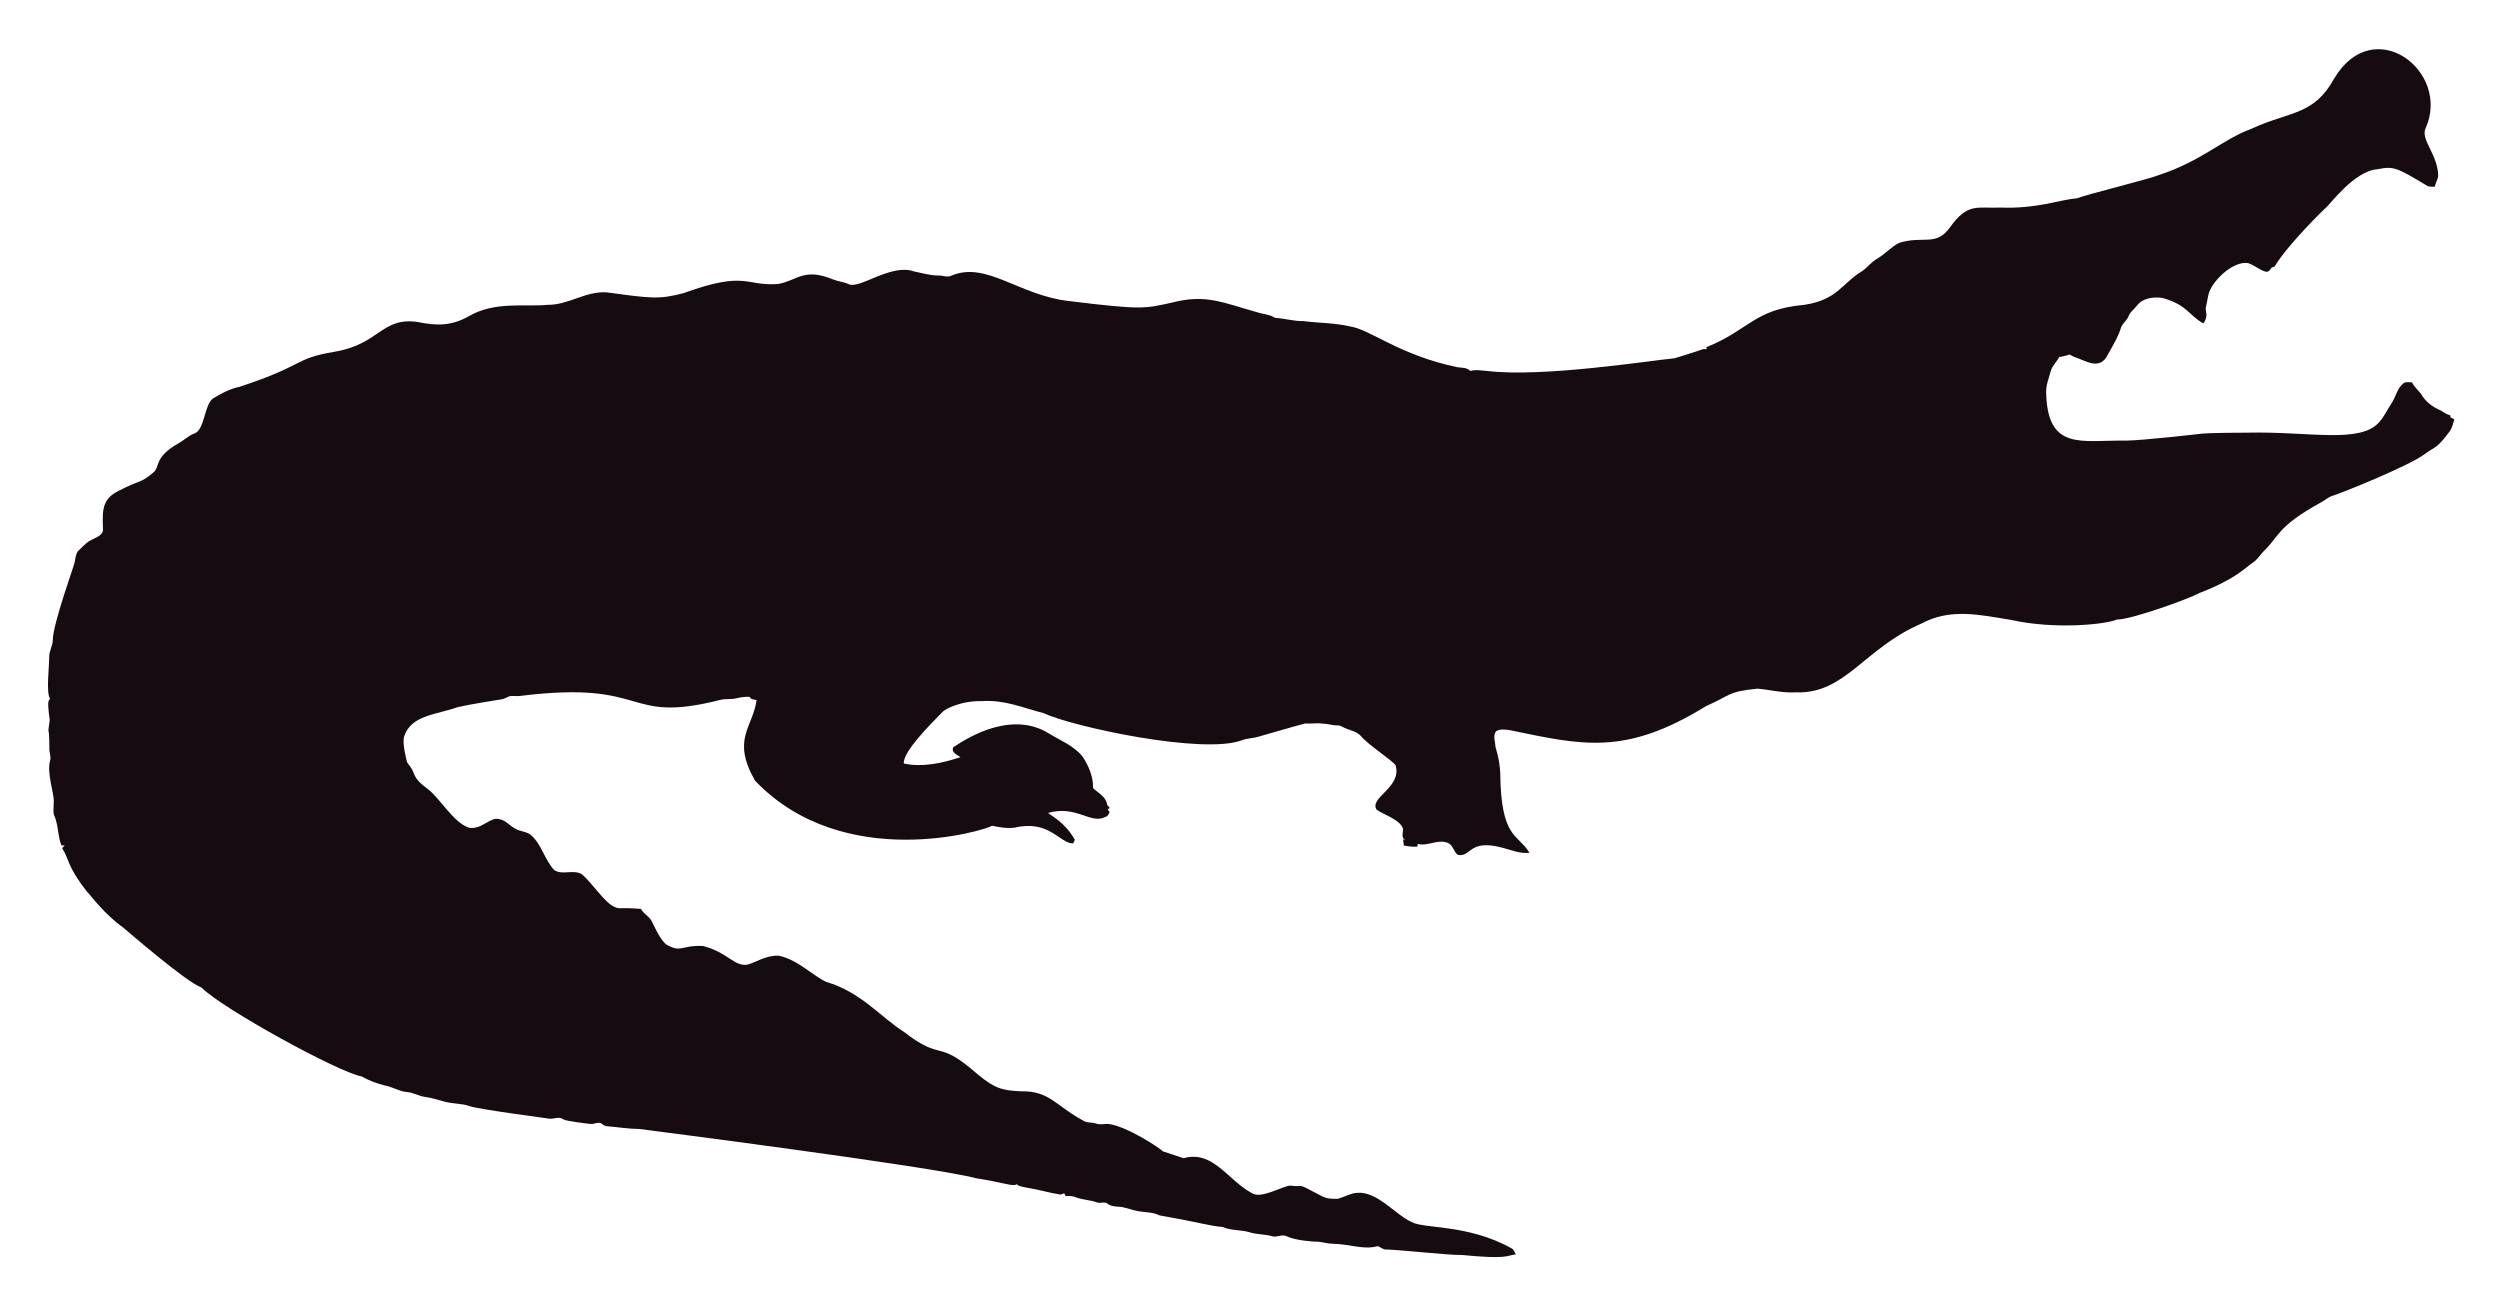
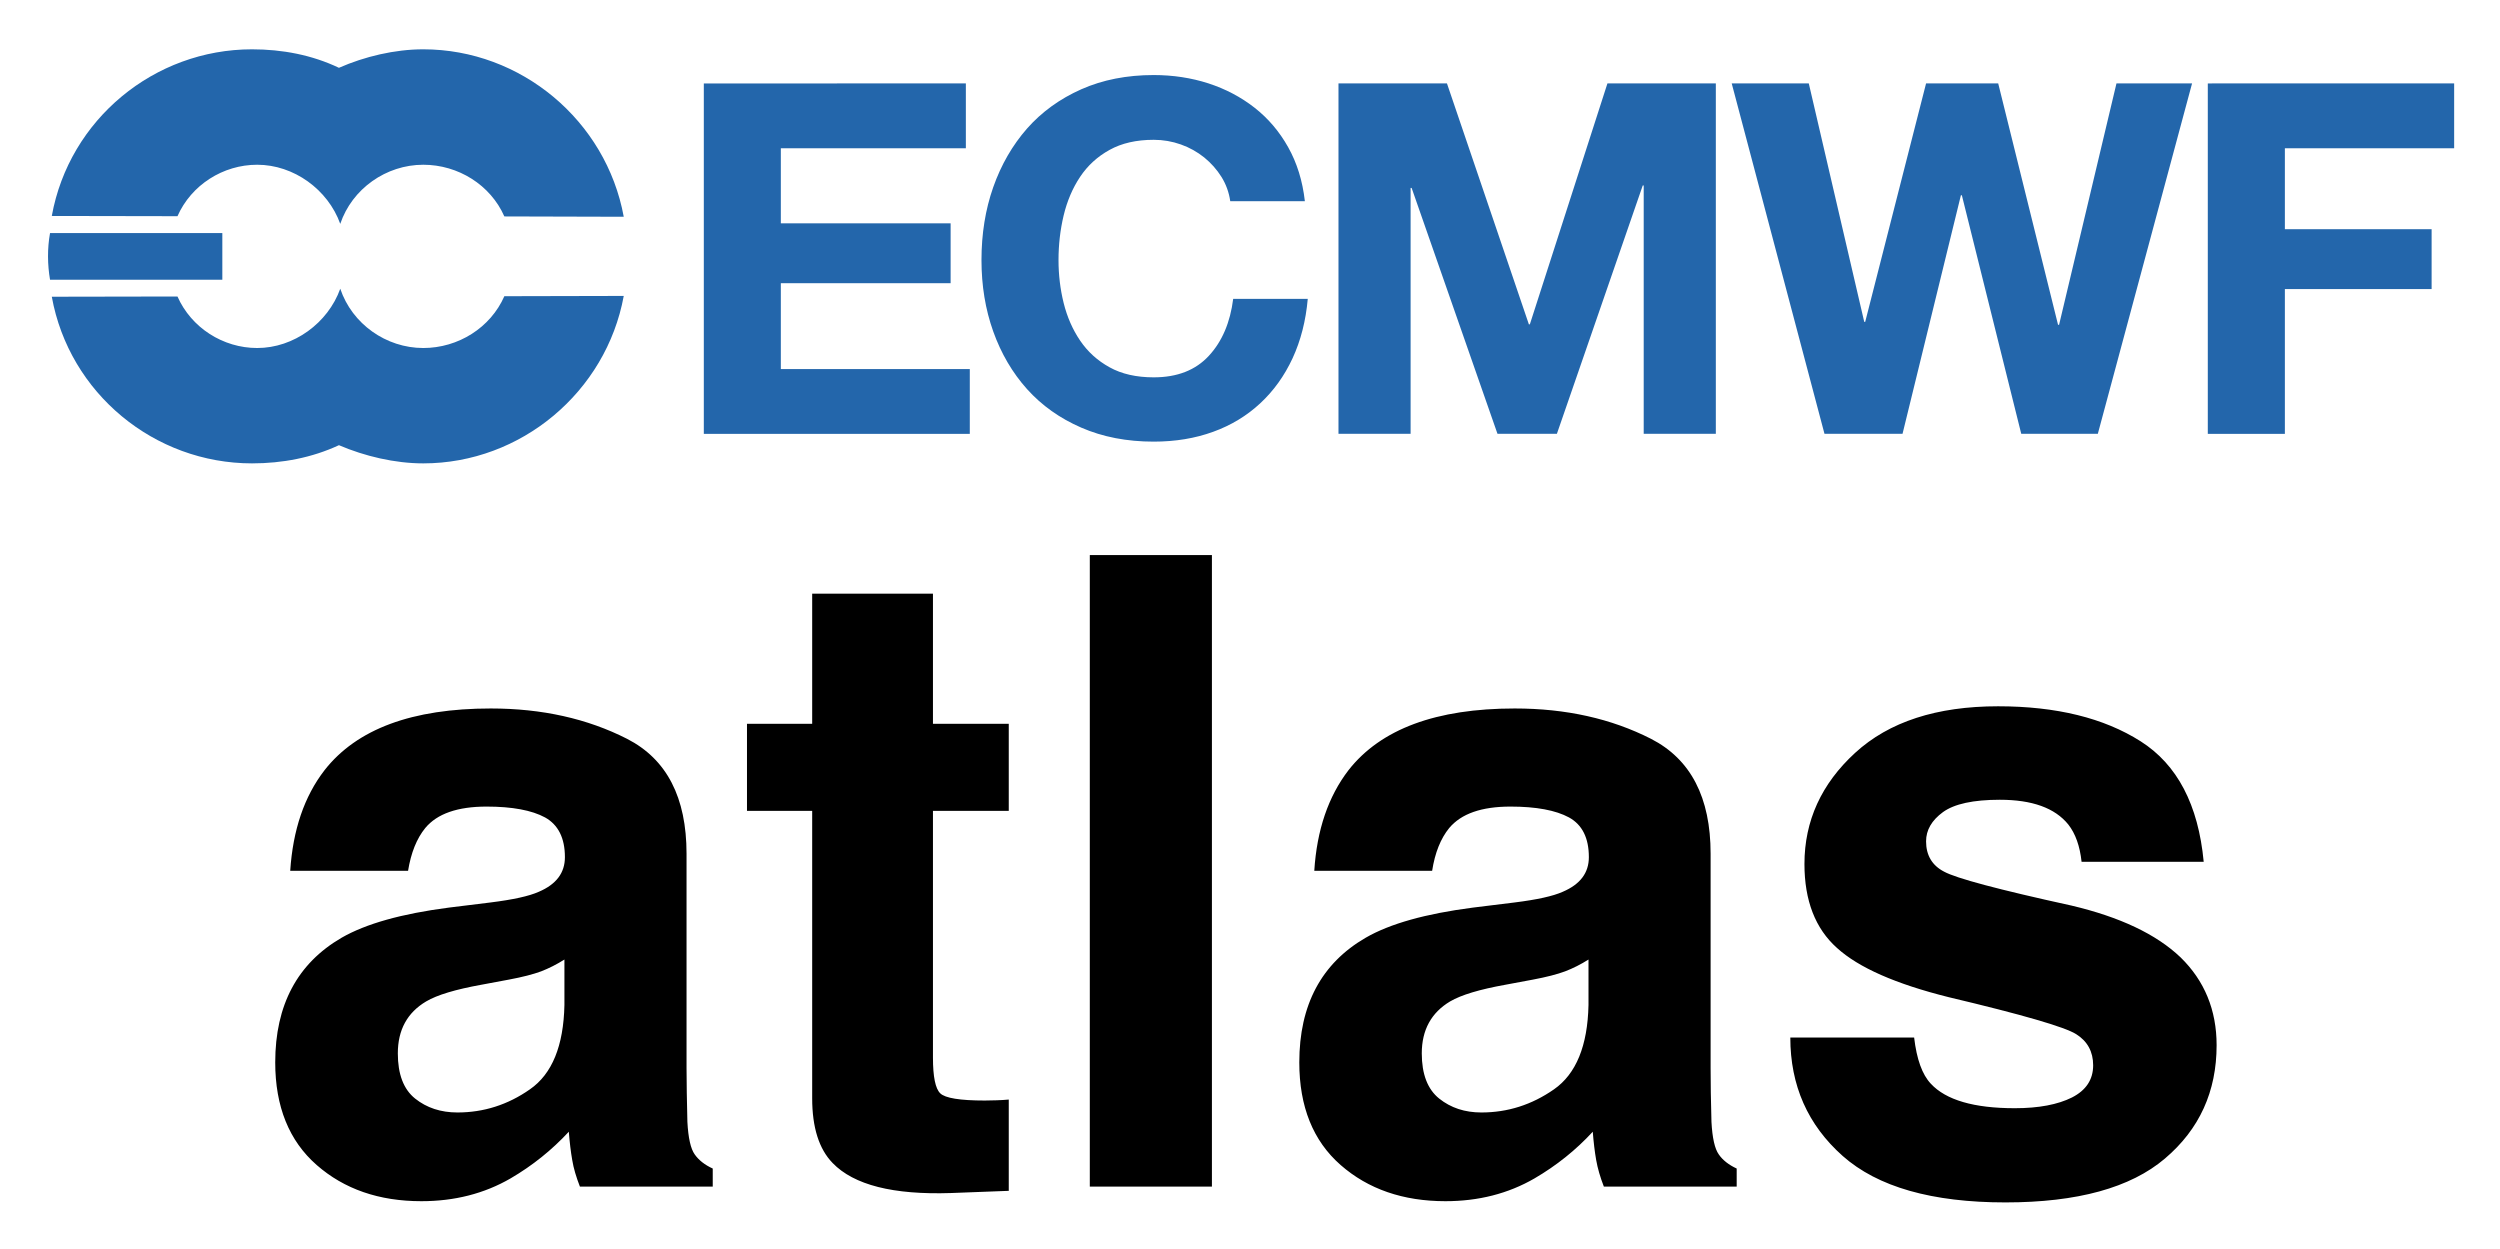
- <svg xmlns="http://www.w3.org/2000/svg" role="img" viewBox="-18.65 -23.65 2659.80 1387.30">
-   <path fill="#160B10" d="M2562.057 112.664c-5.93 12.226 13.089 27.649 13.408 51.328-.967 3.791-2.837 7.289-3.816 11.093-2.417-.267-4.923.089-7.226-.636-33.512-20.05-36.245-21.483-53.631-18.038-24.88 1.775-51.012 38.147-54.547 40.579-1 .685-40.963 39.485-54.967 62.993-1.056.331-2.086.661-3.078 1.005-1.45 2.188-3.295 5.317-6.386 4.363-6.755-1.794-12.047-7.022-18.687-9.083-14.172-2.325-33.569 14.577-40.185 28.126-2.76 5.432-2.862 11.614-4.401 17.415-2.078 5.918 3.558 9.203-2.964 18.611-15.758-8.651-16.89-19.671-43.645-27.108-9.541-1.323-21.002.025-27.146 8.345-2.9 3.956-7.454 6.64-8.994 11.487-1.705 4.223-5.788 6.857-7.569 10.978-3.219 10.775-9.274 20.417-14.705 30.186-7.484 15.043-21.458 7.113-29.639 3.893-3.549-1.501-7.378-2.404-10.482-4.745-3.613 1.31-7.378 2.124-11.131 2.799-2.9 5.19-7.62 9.362-9.184 15.252-1.972 7.442-5.139 14.807-4.771 22.656 1.426 62.435 37.744 50.23 84.657 50.985 18.427-.238 76.659-6.917 77.661-7.06 10.315-1.512 51.103-1.387 52.104-1.425 64.718-1.507 119.253 12.017 139.725-10.991 5.622-6.144 8.955-13.878 13.598-20.735 4.617-7.073 5.915-16.893 13.662-21.562 2.519-.687 5.19-.305 7.81-.242 2.481 5.406 7.582 8.854 10.609 13.891 4.503 7.467 12.047 12.632 19.921 16.041 3.269 1.794 6.144 4.389 9.999 4.936.166.852.369 1.705.598 2.57 1.259.611 2.519 1.208 3.854 1.819-1.196 4.325-2.073 8.854-4.681 12.606-14.981 20.134-15.737 16.079-26.561 24.297-16.513 12.73-90.704 42.38-97.937 44.421-4.63 1.259-8.078 4.719-12.199 6.907-47.689 26.034-44.914 36.755-61.276 51.99-3.969 4.096-6.856 9.273-11.754 12.403-6.886 4.248-16.845 16.908-56.76 32.26-10.994 6.222-73.381 28.559-87.544 28.177-12.182 5.289-66.295 10.873-113.113.394-34.047-5.52-64.247-12.539-95.05 3.905-61.045 26.219-81.054 75.205-133.67 73.195-13.739.903-27.159-2.684-40.745-3.943-32.756 3.396-26.951 6.432-54.687 18.547-86.536 53.421-132.198 41.426-208.888 25.607-4.859-.636-10.304-1.616-14.68 1.259-3.511 4.999-.687 11.232-.509 16.804 2.76 8.879 4.605 18.076 5.037 27.388.678 70.703 18.876 64.615 31.064 85.038-10.38 1.31-20.137-3.346-30.008-5.724-35.054-8.942-31.959 10.974-46.367 7.887-4.376-3.651-5.076-10.864-10.94-12.886-10.482-3.893-20.875 4.033-31.37 1.285-.165.725-.483 2.163-.649 2.875-4.834.432-9.592-.331-14.311-1.196-.153-2.201-.407-4.401-.751-6.551.7.127 2.112.382 2.824.509-5.368-1.387-2.926-7.48-2.862-11.411-2.581-10.171-21.93-15.743-28.266-20.735-7.896-13.101 27.192-23.356 20.29-47.143-4.808-6.385-29.888-22.164-37.17-31.395-4.783-5.063-12.047-5.813-18.013-8.815-1.972-.827-3.791-2.315-6.017-2.239-5.597.191-10.965-1.781-16.537-1.908-6.208-.878-12.441.318-18.661-.076-6.376 1.51-49.471 13.993-49.471 13.993-5.775 1.781-11.97 1.603-17.631 3.791-41.153 15.671-180.401-14.399-211.051-28.838-22.477-5.819-41.27-14.396-65.945-12.772-23.033-.496-39.521 9.215-41.101 11.08-14.156 14.382-42.805 43.009-41.597 55.297 9.881 2.049 27.067 4.244 60.297-6.755-3.6-2.633-10.164-4.859-7.683-10.52 30.91-20.96 69.478-34.528 101.385-14.896 12.454 7.683 26.879 13.128 36.241 24.907 6.449 9.897 11.461 21.384 11.08 33.43 5.483 5.19 14.184 9.464 14.96 17.771.954 1.132 1.883 2.239 2.9 3.371-.56.344-1.679 1.03-2.251 1.361.674 1.081 1.336 2.15 2.022 3.244-1.157 2.112-2.252 4.643-4.923 5.037-15.167 7.923-30.412-12.885-60.589-4.414 4.515 3.914 17.957 10.035 28.495 28.596-.623 1.285-1.221 2.582-1.781 3.893-14.581-.066-25.26-25.439-62.103-16.83-8.065 1.081-16.27-.28-24.119-2.048-5.689 4.616-157.704 51.097-252.241-47.919-25.462-44.516-2.105-56.742 1.616-85.776-2.646-.598-6.259-.445-7.429-3.447-4.834-.216-9.63.547-14.311 1.666-5.343 1.336-10.927.254-16.283 1.527-104.921 26.598-73.475-21.586-213.976-4.058-3.638.483-7.327-.471-10.927.267-2.722 1.043-5.203 2.786-8.129 3.244-1.005.139-35.568 5.632-46.749 8.332-23.248 8.245-49.669 8.494-57.027 31.013-2.544 7.127 2.495 25.23 2.659 26.23.509 2.748 2.964 4.529 4.274 6.907 5.125 7.002 1.576 10.814 17.186 22.287 13.483 9.569 27.903 36.42 44.764 41.877 13.652 2.389 22.508-11.842 32.107-9.146 7.022 1.107 11.334 7.276 17.415 10.317 5.356 3.193 12.365 2.633 17.033 7.162 11.029 10.189 14.018 26.078 24.284 36.878 8.765 5.47 19.972-.979 28.965 4.071 11.309 9.233 25.045 31.634 35.809 35.287 4.836 2.294 4.589-.02 27.477 1.832 2.226 4.796 7.327 7.085 10.253 11.347 2.611 3.387 8.633 20.294 16.715 26.574 16.075 9.185 15.426.491 38.875 1.488 26.056 6.667 32.977 21.713 46.774 19.997 8.688-1.942 19.833-10.206 33.646-9.68 20.419 4.043 37.013 21.857 50.896 27.986 36.199 10.4 58.502 37.92 82.062 52.817 43.011 33.213 34.403 6.396 79.034 45.566 18.208 15.125 26.246 17.04 45.986 17.936 30.318-.751 37.93 16.193 65.525 30.81 4.134 3.155 9.541 1.844 14.196 3.498 4.147 1.463 8.51.394 12.772.369 18.974 1.87 55.059 25.539 58.465 29.232 7.353 2.353 14.667 4.91 22.02 7.276 31.527-8.837 46.862 23.524 72.916 37.323 9.817 6.052 31.604-7.299 40.338-8.179 17.829 2.357 3.781-4.531 33.392 11.016 5.241 3.066 11.589 3.218 17.504 3.028 6.869-1.921 13.204-5.852 20.48-6.348 21.245-1.942 41.314 23.767 57.816 30.975 12.756 7.578 60.29 2.089 106.638 28.189 2.366 1.298 3.155 4.007 4.3 6.284-10.435 1.423-8.676 5.392-56.964.7-16.115.199-61.486-5.252-82.52-5.953-2.824-.572-4.91-3.04-7.772-3.397-15.269 4.072-27.792-2.198-48.492-2.671-5.546-.102-10.825-2.201-16.359-2.162-2.762-.015-21.848-1.008-32.323-6.004-4.758-1.972-9.668 1.654-14.476.293-7.747-2.315-16.003-1.781-23.737-4.121-9.541-3.104-20.277-1.692-29.41-5.865-12.12-.691-23.98-4.714-66.899-12.25-6.984-3.625-14.985-3.091-22.516-4.49-7.416-1.145-14.324-4.643-21.892-4.821-3.727-.204-7.632-.649-10.698-2.939-3.206-2.951-7.645-.127-11.334-1.539-7.531-2.798-15.774-2.646-23.203-5.712-3.282-1.298-6.844-1.17-10.278-1.081-.394-.763-1.183-2.264-1.577-3.015-1.285.636-2.608 1.119-3.982 1.45-12.263-1.87-24.131-5.674-36.394-7.467-3.46-.903-7.404-1.005-10.113-3.6-3.831 2.97-12.398-1.54-43.747-6.411-46.335-12.483-357.594-52.295-357.594-52.295-11.716-.14-23.317-2.023-34.982-3.015-2.442-.127-4.211-1.844-6.068-3.18-3.753-1.387-7.467 1.336-11.271.789-2.02-.195-26.027-2.946-28.838-4.923-4.592-3.587-10.278.216-15.367-.738-2.203-.387-74.203-9.818-84.135-13.242-8.243-2.989-17.224-2.379-25.658-4.529-7.162-1.895-14.209-4.274-21.574-5.254-6.92-.878-13.001-4.923-20.035-5.266-8.319-.878-15.443-5.826-23.648-7.073-8.256-2.252-16.448-5.037-23.775-9.49-23.552-3.584-149.518-72.739-170.649-94.63-16.013-5.37-81.914-62.745-82.914-63.439-21.039-15.096-34.147-33.758-38.964-38.595-21.778-27.726-18.854-34.892-26.396-46.215.916-1.018 1.832-2.01 2.748-3.015-1.145.038-2.29.076-3.435.14-3.651-8.676-3.18-18.28-6.042-27.172-2.062-7.913-2.975-1.701-2.175-19.526.634-7.664-7.675-30.697-3.931-43.518 1.348-4.16-.814-8.281-.751-12.454.068-28.882-2.418-11.02.394-30.657-3.041-22.85-1.09-20.042.305-22.719-4.294-7.378-.844-32.606-.89-44.586-.025-6.246 3.714-11.741 3.867-17.962 0-16.859 22.775-79.378 23.076-82.113 1.056-4.198 1.043-9.032 3.778-12.568 4.338-3.74 7.874-8.485 13.052-11.169 4.745-2.913 11.411-4.172 13.471-10.088.043-16.362-3.503-32.575 15.532-42.157 25.219-13.344 23.115-7.424 38.34-20.379 6.931-5.754.059-15.764 26.434-30.772 5.915-3.129 10.622-8.281 17.046-10.507 11.015-3.661 10.497-31.892 20.099-37.437 8.612-5.33 17.796-10.113 27.795-12.148 71.433-23.584 56.818-29.805 100.939-37.31 48.019-7.907 49.805-36.895 88.244-31.777 19.858 4.163 35.994 4.605 54.61-5.953 27.665-16.35 60.97-9.859 83.919-12.212 22.172.42 41.279-15.29 63.693-13.191 46.138 6.272 54.878 7.691 80.993.738 67.442-24.31 65.094-7.128 100.634-9.706 20.946-3.875 27.233-17.596 58.388-4.91 5.368 2.188 11.283 2.595 16.575 5.025 11.553 5.818 45.215-22.204 69.43-13.535 8.676 1.717 17.262 4.401 26.205 4.401 4.49-.216 9.083 2.252 13.446.293 37.015-16.156 72.304 20.872 125.096 26.815 80.305 9.923 81.3 7.845 110.289 1.603 36.266-9.336 54.189.413 92.111 10.902 5.775 1.717 12.11 1.984 17.237 5.47 10.075.458 19.844 3.638 29.983 3.396 16.588 2.163 33.506 1.819 49.853 5.686 21.982 3.418 52.115 30.498 114.347 43.441 4.681.572 9.999.28 13.586 3.956 5.864-1.844 12.047-.267 18.038-.025 59.148 7.176 174.934-11.359 199.106-13.471 9.82-3.218 19.819-5.966 29.576-9.452 1.488-.674 3.155-.356 4.758-.229-.115-.522-.356-1.577-.483-2.099 45.944-18.548 50.589-40.213 103.827-45.057 35.891-5.17 40.645-23.282 61.836-35.809 5.712-3.969 9.897-9.808 16.028-13.281 8.408-4.872 14.82-12.555 23.559-16.931 25.605-7.944 38.867 4.305 53.847-16.257 19.089-26.933 29.276-20.168 53.605-21.256 38.819 1.522 63.061-8.345 81.948-9.935 11.484-4.495 77.877-20.69 87.061-24.742 45.297-14.857 67.746-37.884 97.505-48.848 42.187-19.404 67.008-14.225 88.74-53.694 41.891-70.568 124.443-7.946 97.366 52.7z" />
+ <svg xmlns="http://www.w3.org/2000/svg" role="img" viewBox="-5.24 28.26 272.74 136.24">
+   <g fill="#2366ab">
+     <path d="M116.7 722.33v4.438h-12.668v5.141h11.625v4.098h-11.625v5.879h12.938v4.438h-18.211v-23.992zM134.2 728.73c-.316-.504-.707-.945-1.176-1.328-.473-.379-1.004-.68-1.598-.891-.594-.211-1.215-.32-1.863-.32-1.188 0-2.195.23-3.023.691-.832.457-1.504 1.074-2.019 1.848-.516.773-.887 1.652-1.125 2.637-.234.984-.352 2.004-.352 3.059 0 1.008.117 1.988.352 2.938.238.953.609 1.809 1.125 2.57.516.762 1.188 1.375 2.019 1.832.828.461 1.836.688 3.023.688 1.613 0 2.871-.492 3.777-1.477.91-.984 1.461-2.285 1.664-3.898h5.106c-.133 1.5-.48 2.856-1.039 4.066-.562 1.211-1.301 2.238-2.219 3.09s-1.992 1.504-3.223 1.949c-1.234.449-2.59.672-4.066.672-1.84 0-3.492-.32-4.957-.957-1.469-.637-2.707-1.516-3.715-2.637-1.004-1.121-1.777-2.438-2.316-3.949-.539-1.512-.805-3.141-.805-4.887 0-1.793.266-3.457.805-4.992.539-1.531 1.312-2.871 2.316-4.016 1.008-1.141 2.246-2.035 3.715-2.688 1.465-.648 3.117-.973 4.957-.973 1.32 0 2.57.191 3.746.57 1.176.383 2.227.938 3.156 1.664.93.727 1.699 1.629 2.301 2.703.605 1.078.988 2.309 1.145 3.699h-5.109c-.086-.605-.289-1.16-.602-1.664M149.64 722.33l5.609 16.496h.066l5.312-16.496h7.422v23.992h-4.938v-17.004h-.066l-5.879 17.004h-4.066l-5.879-16.836h-.07v16.836h-4.938v-23.992zM188.96 746.32l-4.066-16.332h-.066l-3.996 16.332h-5.344l-6.352-23.992h5.277l3.797 16.328h.066l4.168-16.328h4.938l4.098 16.531h.07l3.93-16.531h5.176l-6.453 23.992z" transform="translate(-85.819 -1113.6) scale(1.5934)" />
+     <g>
+       <path d="M218.6 722.33v4.438h-11.59v5.543h10.047v4.098h-10.047v9.914h-5.277v-23.992zM53.996 735.77h11.797v-3.195h-11.797c-.191 1.07-.176 2.16 0 3.195M93.277 736.88c-1.207 6.582-7.039 11.465-13.727 11.465-1.945 0-4.016-.492-5.773-1.246-1.844.859-3.879 1.246-5.953 1.246-6.684 0-12.512-4.793-13.707-11.41l8.605-.016c.945 2.141 3.121 3.527 5.457 3.527 2.508 0 4.844-1.707 5.688-4.059.809 2.41 3.141 4.059 5.684 4.059 2.391 0 4.602-1.387 5.551-3.547z" transform="translate(-85.819 -1113.6) scale(1.5934)" />
+     </g>
+     <path d="m93.277 731.46c-1.207-6.59-7.039-11.465-13.727-11.465-1.945 0-4.016 0.492-5.773 1.266-1.844-0.879-3.879-1.266-5.953-1.266-6.684 0-12.512 4.789-13.707 11.41l8.605 0.016c0.945-2.141 3.121-3.523 5.457-3.523 2.508 0 4.844 1.699 5.688 4.047 0.809-2.402 3.141-4.047 5.684-4.047 2.391 0 4.602 1.383 5.551 3.539z" transform="translate(-85.819 -1113.6) scale(1.5934)" />
+   </g>
+   <path d="M25.80 36.81L25.80 40.54C25.73 43.89 24.79 46.20 22.97 47.46C21.16 48.73 19.17 49.36 17.02 49.36C15.66 49.36 14.50 48.98 13.55 48.22C12.60 47.46 12.13 46.22 12.13 44.51C12.13 42.59 12.90 41.17 14.45 40.25C15.36 39.71 16.88 39.26 18.98 38.88L21.23 38.46C22.36 38.25 23.24 38.02 23.89 37.78C24.53 37.53 25.17 37.21 25.80 36.81ZM19.72 32.13L16.31 32.55C12.45 33.05 9.52 33.87 7.52 35.02C3.89 37.13 2.07 40.54 2.07 45.25C2.07 48.88 3.21 51.69 5.47 53.67C7.73 55.65 10.59 56.64 14.06 56.64C16.78 56.64 19.22 56.02 21.38 54.77C23.18 53.72 24.77 52.44 26.16 50.94C26.23 51.81 26.32 52.58 26.44 53.26C26.55 53.94 26.77 54.67 27.07 55.44L37.97 55.44L37.97 53.96C37.31 53.66 36.82 53.27 36.49 52.80C36.16 52.34 35.96 51.45 35.89 50.13C35.85 48.40 35.82 46.92 35.82 45.70L35.82 28.13C35.82 23.51 34.20 20.37 30.94 18.70C27.68 17.04 23.95 16.21 19.76 16.21C13.31 16.21 8.77 17.89 6.12 21.27C4.45 23.43 3.52 26.18 3.30 29.53L12.97 29.53C13.21 28.05 13.68 26.88 14.38 26.02C15.36 24.84 17.04 24.26 19.41 24.26C21.52 24.26 23.12 24.56 24.21 25.15C25.29 25.75 25.84 26.84 25.84 28.41C25.84 29.70 25.13 30.64 23.70 31.25C22.90 31.61 21.57 31.90 19.72 32.13ZM20.25 16.10ZM40.78 24.61L46.13 24.61L46.13 48.20C46.13 50.59 46.69 52.36 47.81 53.51C49.55 55.31 52.78 56.13 57.52 55.97L62.26 55.79L62.26 48.30C61.93 48.33 61.60 48.35 61.26 48.36C60.92 48.37 60.60 48.38 60.29 48.38C58.25 48.38 57.04 48.18 56.64 47.79C56.24 47.41 56.04 46.43 56.04 44.86L56.04 24.61L62.26 24.61L62.26 17.47L56.04 17.47L56.04 6.79L46.13 6.79L46.13 17.47L40.78 17.47ZM78.93 55.44L78.93 3.62L68.91 3.62L68.91 55.44ZM109.83 36.81L109.83 40.54C109.76 43.89 108.81 46.20 107.00 47.46C105.18 48.73 103.20 49.36 101.04 49.36C99.68 49.36 98.53 48.98 97.58 48.22C96.63 47.46 96.15 46.22 96.15 44.51C96.15 42.59 96.93 41.17 98.47 40.25C99.39 39.71 100.90 39.26 103.01 38.88L105.26 38.46C106.38 38.25 107.27 38.02 107.91 37.78C108.56 37.53 109.20 37.21 109.83 36.81ZM103.75 32.13L100.34 32.55C96.47 33.05 93.54 33.87 91.55 35.02C87.91 37.13 86.10 40.54 86.10 45.25C86.10 48.88 87.23 51.69 89.49 53.67C91.75 55.65 94.62 56.64 98.09 56.64C100.80 56.64 103.24 56.02 105.40 54.77C107.20 53.72 108.80 52.44 110.18 50.94C110.25 51.81 110.34 52.58 110.46 53.26C110.58 53.94 110.79 54.67 111.09 55.44L121.99 55.44L121.99 53.96C121.34 53.66 120.84 53.27 120.52 52.80C120.19 52.34 119.99 51.45 119.92 50.13C119.87 48.40 119.85 46.92 119.85 45.70L119.85 28.13C119.85 23.51 118.22 20.37 114.96 18.70C111.70 17.04 107.98 16.21 103.78 16.21C97.34 16.21 92.79 17.89 90.14 21.27C88.48 23.43 87.54 26.18 87.33 29.53L97.00 29.53C97.23 28.05 97.70 26.88 98.40 26.02C99.39 24.84 101.06 24.26 103.43 24.26C105.54 24.26 107.14 24.56 108.23 25.15C109.32 25.75 109.86 26.84 109.86 28.41C109.86 29.70 109.15 30.64 107.72 31.25C106.92 31.61 105.60 31.90 103.75 32.13ZM104.27 16.10ZM136.55 43.21L126.39 43.21C126.39 47.14 127.82 50.38 130.69 52.93C133.56 55.47 138.01 56.74 144.04 56.74C149.94 56.74 154.31 55.54 157.13 53.14C159.96 50.74 161.37 47.64 161.37 43.84C161.37 40.96 160.38 38.55 158.41 36.63C156.42 34.73 153.43 33.32 149.45 32.38C143.47 31.07 139.99 30.14 139.01 29.60C138.02 29.09 137.53 28.25 137.53 27.11C137.53 26.19 137.99 25.39 138.92 24.71C139.85 24.04 141.40 23.70 143.58 23.70C146.23 23.70 148.10 24.37 149.20 25.73C149.79 26.48 150.15 27.50 150.29 28.79L160.31 28.79C159.87 24.11 158.14 20.81 155.13 18.90C152.12 16.99 148.22 16.03 143.44 16.03C138.40 16.03 134.49 17.30 131.71 19.85C128.94 22.39 127.55 25.43 127.55 28.97C127.55 31.97 128.44 34.27 130.22 35.86C132.00 37.48 135.06 38.82 139.39 39.90C145.42 41.33 148.90 42.34 149.84 42.93C150.77 43.51 151.24 44.37 151.24 45.49C151.24 46.66 150.66 47.54 149.50 48.13C148.34 48.71 146.78 49.01 144.81 49.01C141.46 49.01 139.16 48.34 137.92 47.00C137.21 46.25 136.76 44.99 136.55 43.21ZM144.21 16.10Z" transform="translate(22.034 84) scale(1.32955)" />
</svg>
